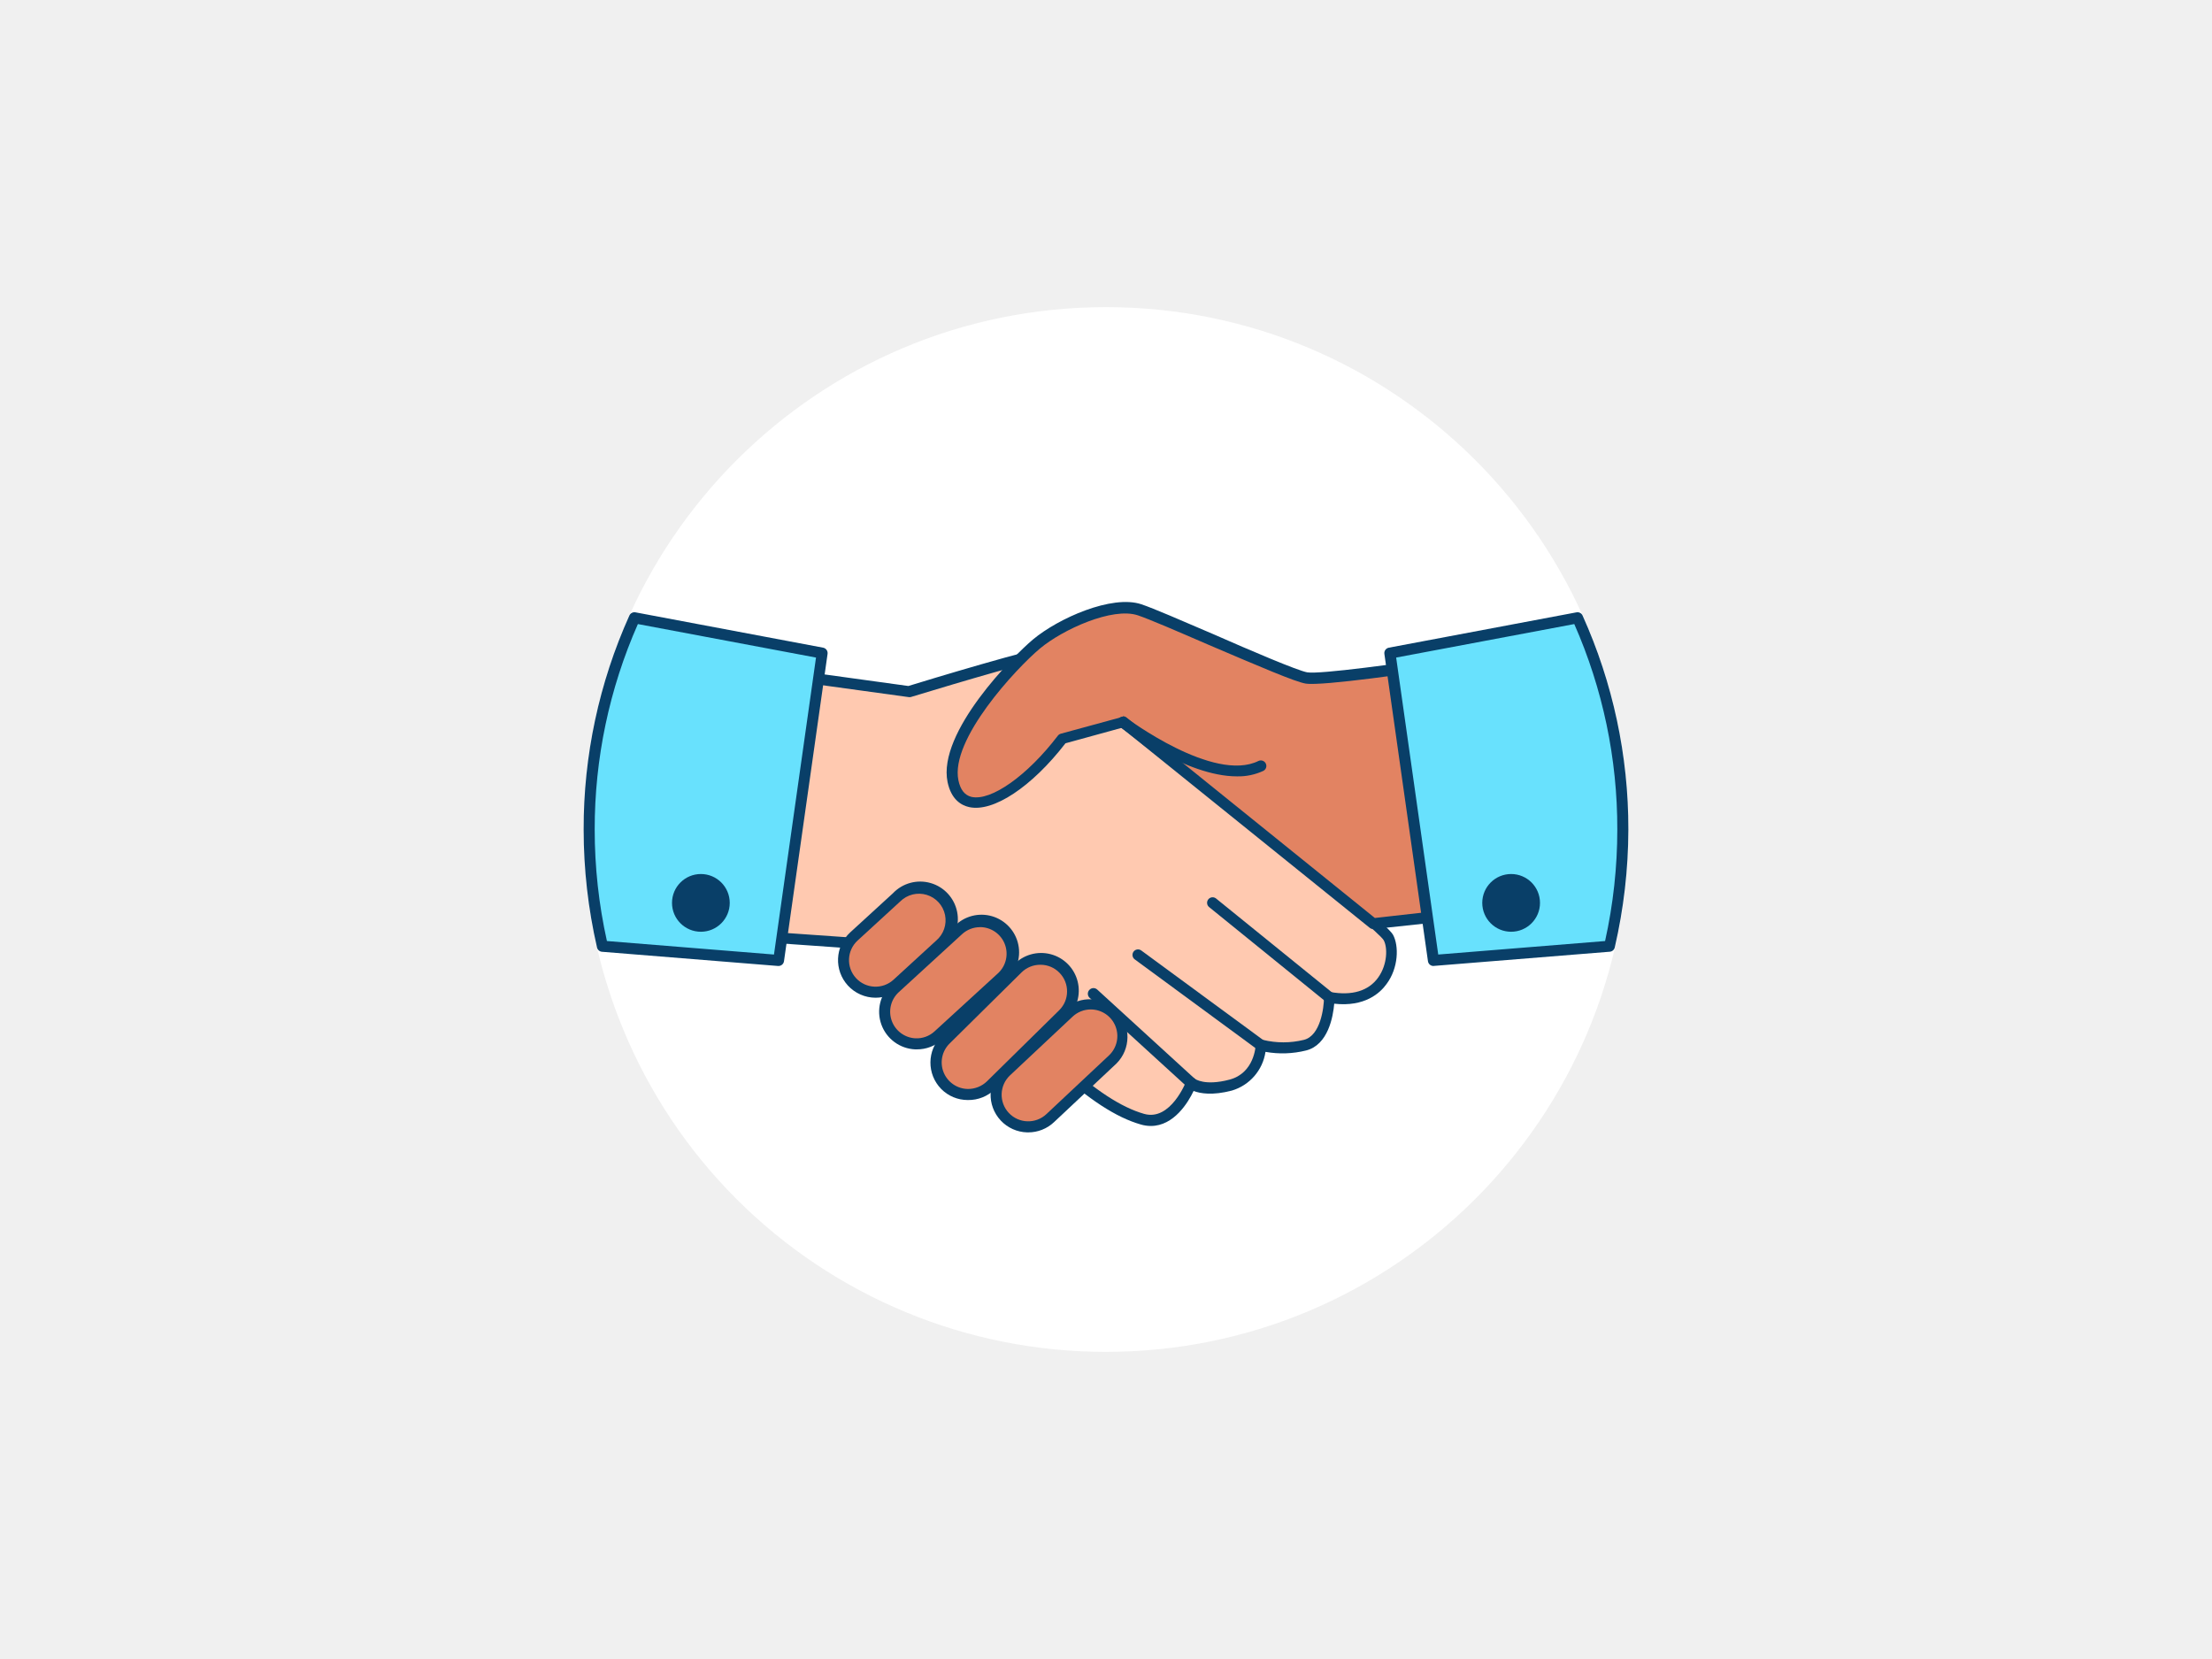
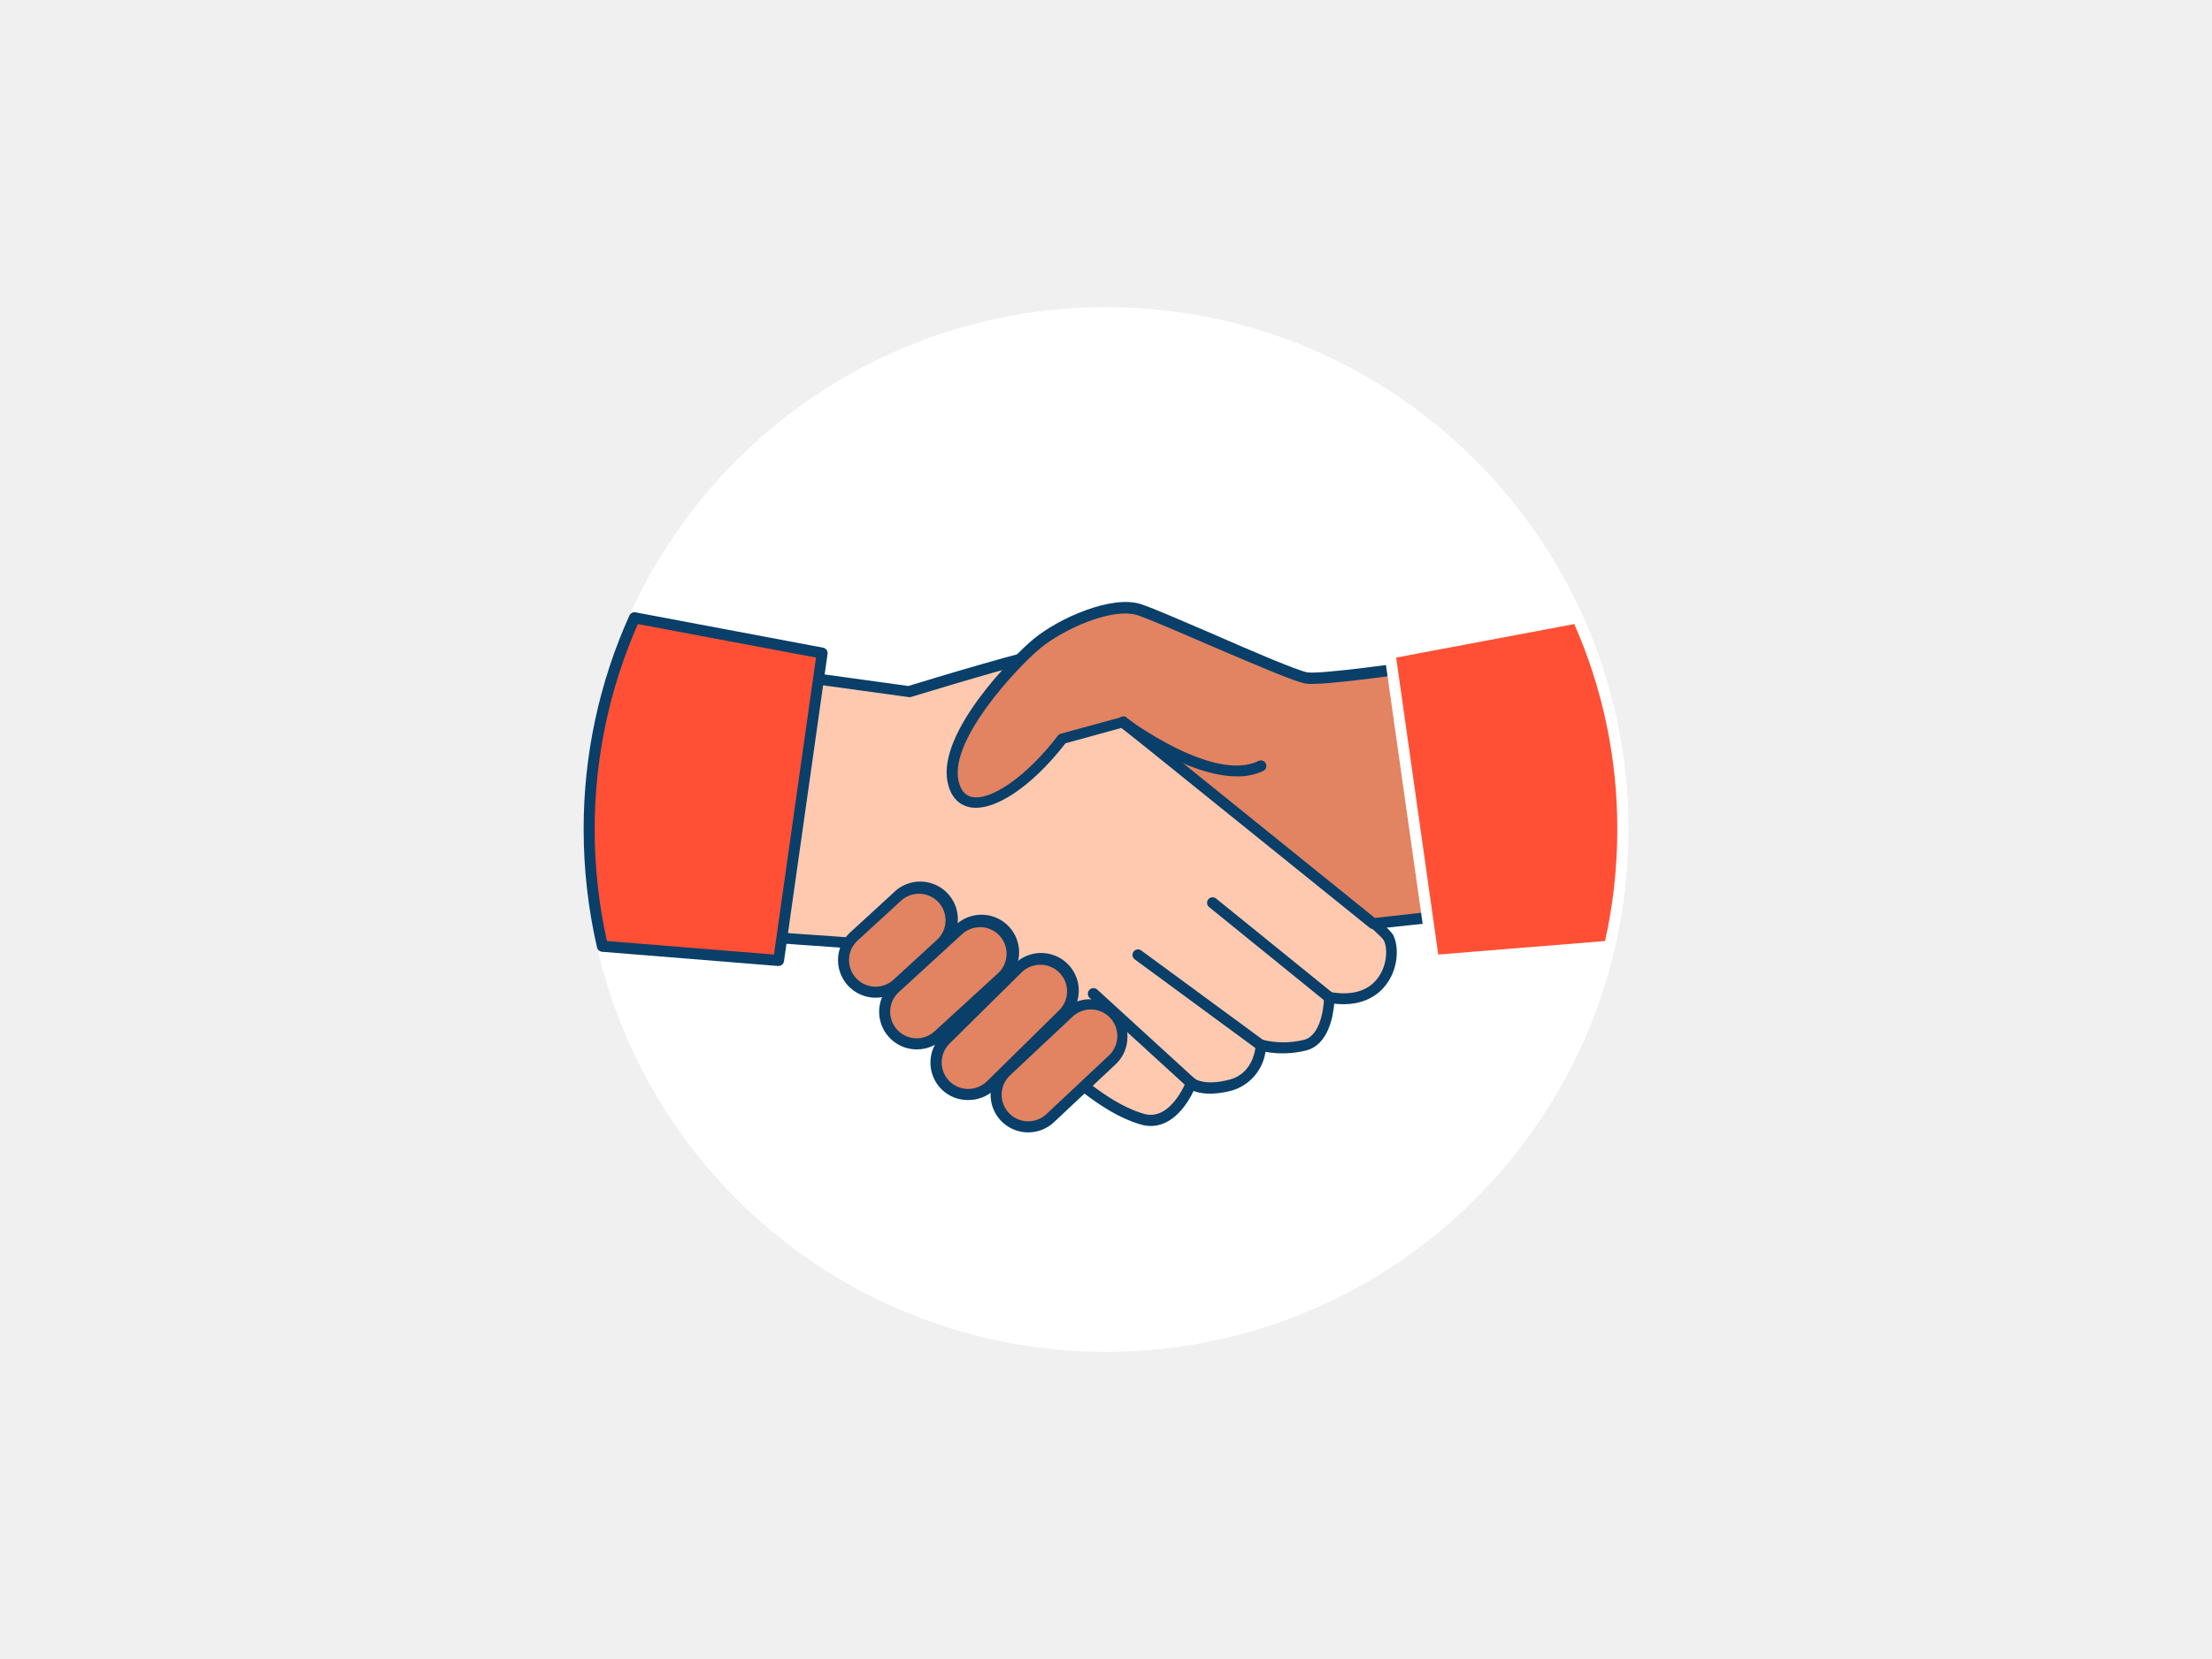
<svg xmlns="http://www.w3.org/2000/svg" viewBox="0 0 400 300" data-imageid="problem-solving-c" imageName="Handshake" class="illustrations_image" style="width: 272px;">
  <g id="_11_handshake_outline" data-name="#11_handshake_outline">
    <path d="M293.46,150a93.46,93.46,0,1,1-186.92,0,93.46,93.46,0,1,1,186.92,0Z" fill="#fff" />
    <path d="M200,244.46A94.36,94.36,0,0,1,105.54,150a94.46,94.46,0,1,1,188.92,0A94.46,94.46,0,0,1,200,244.46Zm0-186.92a92.64,92.64,0,0,0-84.36,54.59,91.65,91.65,0,0,0-8.1,37.87,92.46,92.46,0,1,0,184.92,0,91.65,91.65,0,0,0-8.1-37.87A92.64,92.64,0,0,0,200,57.54Z" fill="#fff" />
    <path d="M143,122.13l21.37,2.94s23.32-7.13,25.79-7.13,12.89,12.62,12.89,12.62,46.36,35.94,48,38.95,0,12.76-10.7,10.84c0,0,0,7.54-4.39,8.64a16.21,16.21,0,0,1-8,0s-.26,5.84-5.47,7.21-7.15-.35-7.15-.35-3.08,8.18-8.84,6.53-11.68-6.71-15-9.73-28.86-21.49-28.86-21.49L131.46,169Z" fill="#ffc9b0" />
    <path d="M208.11,203.61a6.39,6.39,0,0,1-1.83-.27c-4.41-1.26-9.43-4.51-15.36-10-3-2.79-26-19.4-28.54-21.25l-31-2.18a1,1,0,0,1-.9-1.23L142,121.89a1,1,0,0,1,1.11-.76l21.15,2.92c3.22-1,23.38-7.11,25.87-7.11s10.32,9,13.59,12.9c8,6.18,46.53,36.16,48.18,39.19,1.09,2,1,6-1.16,8.9-1.18,1.65-3.95,4.19-9.47,3.57-.2,2.33-1.1,7.46-5.09,8.46a17.59,17.59,0,0,1-7.34.25,8.62,8.62,0,0,1-6.08,7c-3.52.92-5.72.53-6.92.07C214.89,199.29,212.31,203.61,208.11,203.61Zm-75.4-35.56,30.09,2.11a1.06,1.06,0,0,1,.52.19c1,.75,25.65,18.55,29,21.57,5.69,5.22,10.46,8.33,14.56,9.5,4.81,1.38,7.61-5.85,7.64-5.92a1,1,0,0,1,.69-.62,1,1,0,0,1,.91.22h0s1.72,1.32,6.22.13,4.72-6.08,4.73-6.29a1,1,0,0,1,.43-.77,1,1,0,0,1,.87-.13,15.56,15.56,0,0,0,7.41,0c3-.74,3.63-5.79,3.64-7.67a1,1,0,0,1,.36-.77,1,1,0,0,1,.81-.21c3.91.7,6.89-.2,8.62-2.61s1.71-5.52,1-6.77c-1.35-2.24-29.29-24.34-47.74-38.64a1.17,1.17,0,0,1-.16-.15c-4.75-5.75-10.74-12.07-12.14-12.26-1.67,0-16.52,4.35-25.48,7.09a1,1,0,0,1-.43,0l-20.48-2.82Z" fill="#093f68" />
    <rect x="156.38" y="159.06" width="11.61" height="22.06" rx="5.81" transform="translate(177.96 -64.4) rotate(47.49)" fill="#e28362" />
    <path d="M158.33,180.42a6.81,6.81,0,0,1-5-2.2h0a6.81,6.81,0,0,1,.42-9.62l7.71-7.06a6.81,6.81,0,1,1,9.2,10l-7.71,7.07A6.79,6.79,0,0,1,158.33,180.42Zm-3.54-3.55a4.81,4.81,0,0,0,6.79.29l7.7-7.06a4.81,4.81,0,1,0-6.49-7.09l-7.71,7.07a4.81,4.81,0,0,0-.29,6.79Z" fill="#093f68" />
    <rect x="165.7" y="164.14" width="11.61" height="27.14" rx="5.81" transform="translate(186.6 -68.8) rotate(47.49)" fill="#e28362" />
    <path d="M165.79,189.76h-.3a6.81,6.81,0,0,1-4.31-11.82l11.45-10.49a6.8,6.8,0,1,1,9.19,10L170.38,188A6.75,6.75,0,0,1,165.79,189.76Zm11.43-22.1a4.79,4.79,0,0,0-3.24,1.26l-11.45,10.49a4.81,4.81,0,0,0,3,8.35A4.77,4.77,0,0,0,169,186.5L180.47,176a4.81,4.81,0,0,0-3.25-8.35Z" fill="#093f68" />
    <rect x="185.78" y="179.09" width="11.61" height="27.14" rx="5.81" transform="translate(200.93 -78.89) rotate(46.81)" fill="#e28362" />
    <path d="M185.94,204.77h-.22a6.78,6.78,0,0,1-4.75-2.14h0a6.82,6.82,0,0,1,.3-9.62l11.32-10.63a6.81,6.81,0,0,1,9.32,9.92l-11.32,10.63A6.77,6.77,0,0,1,185.94,204.77Zm11.31-22.23a4.8,4.8,0,0,0-3.29,1.3l-11.32,10.62a4.82,4.82,0,0,0-.21,6.8h0a4.81,4.81,0,0,0,6.79.21l11.32-10.62a4.81,4.81,0,0,0-3.29-8.31Z" fill="#093f68" />
    <rect x="175.77" y="170.73" width="11.61" height="29.93" rx="5.81" transform="translate(186.55 -73.98) rotate(45.46)" fill="#e28362" />
    <path d="M175.05,198.92H175a6.72,6.72,0,0,1-4.8-2,6.81,6.81,0,0,1,.08-9.62l13.05-12.85a6.81,6.81,0,1,1,9.55,9.7l-13,12.85A6.79,6.79,0,0,1,175.05,198.92Zm13.06-24.46a4.81,4.81,0,0,0-3.38,1.38l-13,12.85a4.8,4.8,0,0,0,3.33,8.23,4.9,4.9,0,0,0,3.41-1.38l13.06-12.85a4.8,4.8,0,0,0,.05-6.79,4.75,4.75,0,0,0-3.39-1.44Z" fill="#093f68" />
    <path d="M262.59,119.59s-23,3.56-26.34,3S211,111.91,206.08,110.26s-14.27,2.53-18.66,6.2-16.73,16.84-15.09,24.8,11.8,2.74,19.76-7.68l11-3L248.32,167l12.07-1.36Z" fill="#e28362" />
    <path d="M248.32,168a1,1,0,0,1-.63-.22l-44.86-36.16-10.16,2.79c-6.1,7.9-13.09,12.53-17.45,11.53-1.4-.32-3.21-1.36-3.87-4.52-1.86-9,11.92-22.83,15.43-25.77,4.61-3.86,14.3-8.15,19.61-6.38,2.16.72,7.41,3,13,5.4,6.81,3,15.28,6.61,17,6.91,2.29.38,16.81-1.6,26-3a1,1,0,0,1,.83.24,1,1,0,0,1,.33.79l-2.2,46.1a1,1,0,0,1-.89,1L248.43,168Zm-45.26-38.48a1,1,0,0,1,.63.22L248.62,166l10.81-1.22,2.1-44c-5.12.78-22.43,3.33-25.44,2.83-1.87-.31-8.15-3-17.52-7-5.52-2.39-10.74-4.65-12.81-5.34-4.59-1.53-13.55,2.54-17.7,6-4.3,3.6-16.27,16.45-14.75,23.83.36,1.72,1.13,2.69,2.35,3,3.55.81,10.12-3.84,15.63-11.06a1,1,0,0,1,.53-.36l11-3A.84.84,0,0,1,203.06,129.56Z" fill="#093f68" />
    <path d="M240.37,181.35a1,1,0,0,1-.63-.22L218.61,164a1,1,0,0,1,1.26-1.55L241,179.57a1,1,0,0,1,.14,1.41A1,1,0,0,1,240.37,181.35Z" fill="#093f68" />
    <path d="M228,190a1,1,0,0,1-.59-.19l-22.22-16.33a1,1,0,0,1-.21-1.39,1,1,0,0,1,1.39-.22l22.22,16.32A1,1,0,0,1,228,190Z" fill="#093f68" />
    <path d="M215.4,196.85a1,1,0,0,1-.67-.26L197,180.4A1,1,0,0,1,197,179a1,1,0,0,1,1.41-.06l17.7,16.18a1,1,0,0,1-.68,1.74Z" fill="#093f68" />
    <path d="M223.65,140.39c-9.13,0-20.62-8.6-21.19-9a1,1,0,1,1,1.2-1.6c.16.12,15.8,11.83,23.92,7.81a1,1,0,0,1,.89,1.79A10.71,10.71,0,0,1,223.65,140.39Z" fill="#093f68" />
-     <path d="M148.66,118.1l-.67,4.71-6.64,46.86-.57,4-31.85-2.57A94.15,94.15,0,0,1,106.54,150a93.15,93.15,0,0,1,8.18-38.28Z" fill="#68e1fd" class="target-color" />
+     <path d="M148.66,118.1l-.67,4.71-6.64,46.86-.57,4-31.85-2.57A94.15,94.15,0,0,1,106.54,150a93.15,93.15,0,0,1,8.18-38.28Z" fill="#FF5035" class="target-color" />
    <path d="M140.78,174.68h-.08l-31.85-2.57a1,1,0,0,1-.89-.77A95.51,95.51,0,0,1,105.54,150a93.75,93.75,0,0,1,8.27-38.69,1,1,0,0,1,1.1-.58l33.93,6.39a1,1,0,0,1,.81,1.12l-7.88,55.58A1,1,0,0,1,140.78,174.68Zm-31-4.51,30.18,2.44,7.6-53.7-32.21-6.06A91.59,91.59,0,0,0,107.54,150,92.88,92.88,0,0,0,109.75,170.17Z" fill="#093f68" />
-     <circle cx="126.74" cy="163.28" r="4.22" fill="#093f68" />
-     <path d="M126.74,168.49a5.22,5.22,0,1,1,5.22-5.22A5.22,5.22,0,0,1,126.74,168.49Zm0-8.43a3.22,3.22,0,1,0,3.22,3.21A3.22,3.22,0,0,0,126.74,160.06Z" fill="#093f68" />
-     <path d="M293.46,150a94.15,94.15,0,0,1-2.39,21.11l-31.85,2.57-1.1-7.74-6.35-44.8-.43-3,33.94-6.38A93.15,93.15,0,0,1,293.46,150Z" fill="#68e1fd" class="target-color" />
-     <path d="M259.22,174.68a1,1,0,0,1-1-.86l-7.88-55.58a1,1,0,0,1,.81-1.12l33.93-6.39a1,1,0,0,1,1.1.58A93.75,93.75,0,0,1,294.46,150,95.51,95.51,0,0,1,292,171.33a1,1,0,0,1-.89.77l-31.85,2.57Zm-6.75-55.77,7.61,53.7,30.17-2.44A92.88,92.88,0,0,0,292.46,150a91.59,91.59,0,0,0-7.78-37.15Zm38.6,52.2h0Z" fill="#093f68" />
-     <circle cx="273.26" cy="163.28" r="4.22" fill="#093f68" />
-     <path d="M273.26,168.49a5.22,5.22,0,1,1,5.22-5.22A5.22,5.22,0,0,1,273.26,168.49Zm0-8.43a3.22,3.22,0,1,0,3.22,3.21A3.22,3.22,0,0,0,273.26,160.06Z" fill="#093f68" />
+     <circle cx="126.74" cy="163.28" r="4.22" fill="#FF5035" />
+     <path d="M126.74,168.49a5.22,5.22,0,1,1,5.22-5.22A5.22,5.22,0,0,1,126.74,168.49Zm0-8.43a3.22,3.22,0,1,0,3.22,3.21A3.22,3.22,0,0,0,126.74,160.06Z" fill="#FF5035" />
+     <path d="M293.46,150a94.15,94.15,0,0,1-2.39,21.11l-31.85,2.57-1.1-7.74-6.35-44.8-.43-3,33.94-6.38A93.15,93.15,0,0,1,293.46,150Z" fill="#FF5035" class="target-color" />
+     <path d="M259.22,174.68a1,1,0,0,1-1-.86l-7.88-55.58a1,1,0,0,1,.81-1.12l33.93-6.39a1,1,0,0,1,1.1.58A93.75,93.75,0,0,1,294.46,150,95.51,95.51,0,0,1,292,171.33a1,1,0,0,1-.89.77l-31.85,2.57Zm-6.75-55.77,7.61,53.7,30.17-2.44A92.88,92.88,0,0,0,292.46,150a91.59,91.59,0,0,0-7.78-37.15Zm38.6,52.2h0Z" fill="#ffff" />
+     <circle cx="273.26" cy="163.28" r="4.22" fill="#FF5035" />
+     <path d="M273.26,168.49a5.22,5.22,0,1,1,5.22-5.22A5.22,5.22,0,0,1,273.26,168.49Zm0-8.43a3.22,3.22,0,1,0,3.22,3.21A3.22,3.22,0,0,0,273.26,160.06Z" fill="#FF5035" />
  </g>
</svg>
